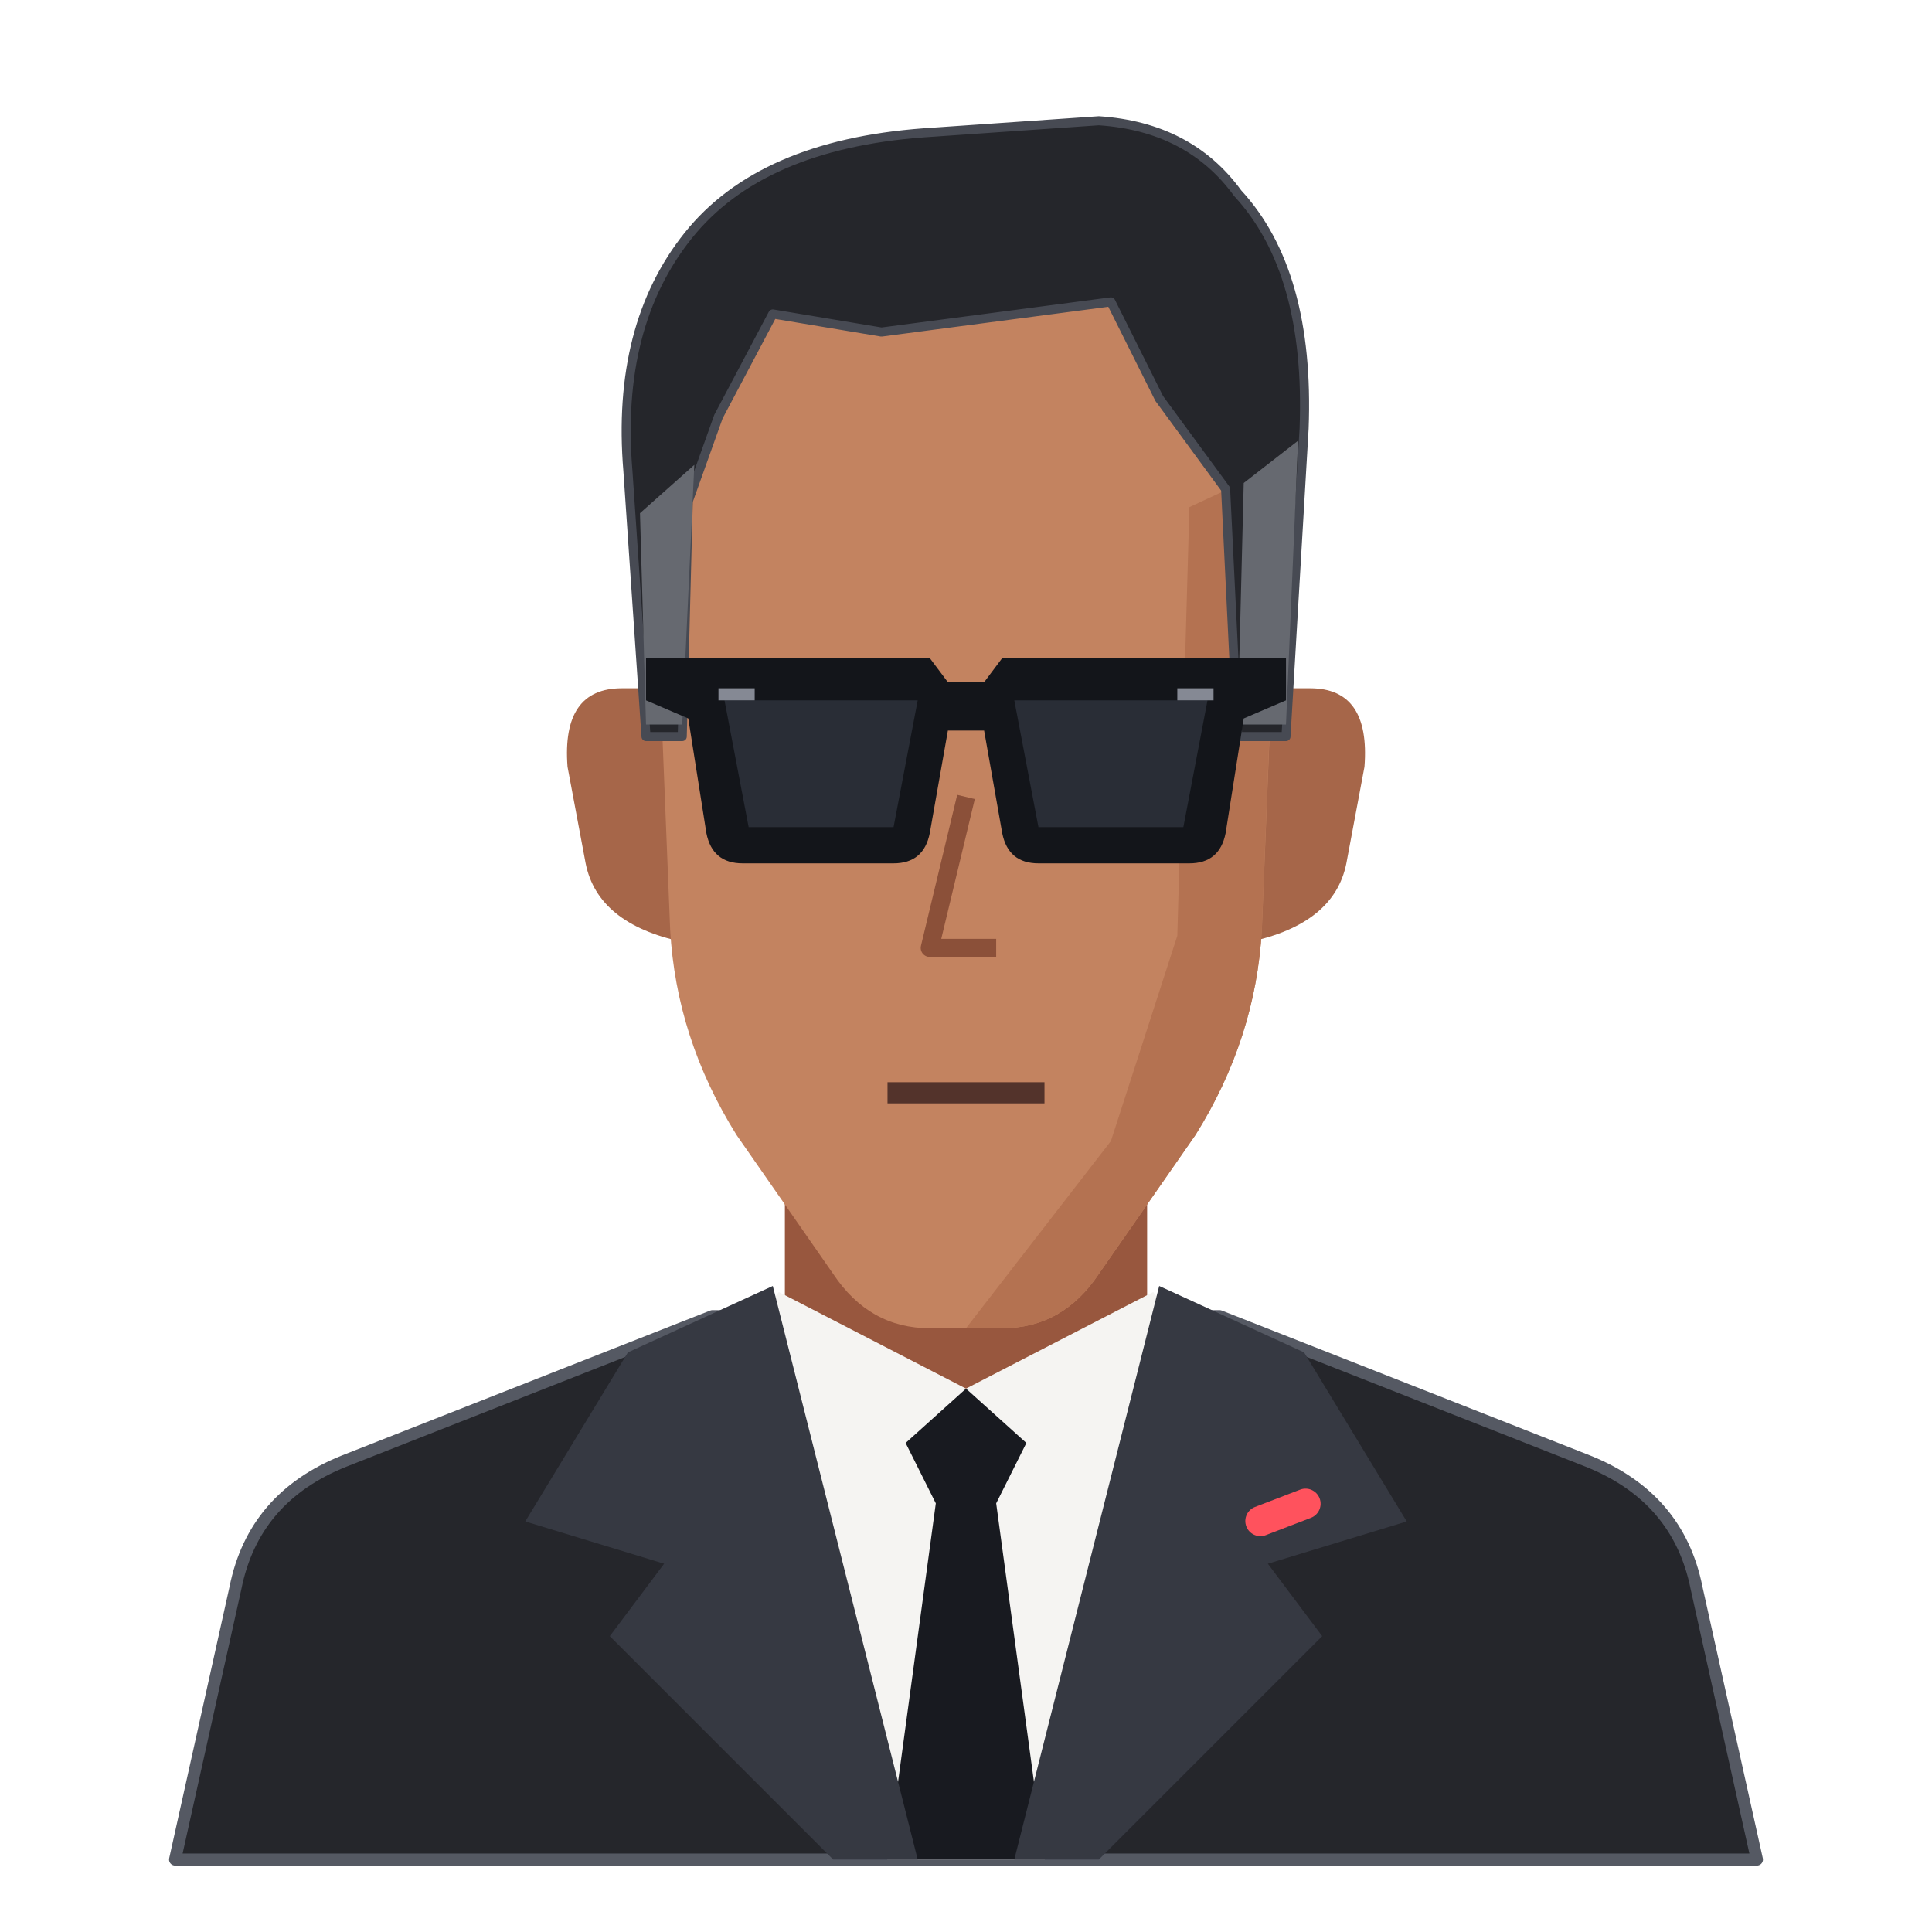
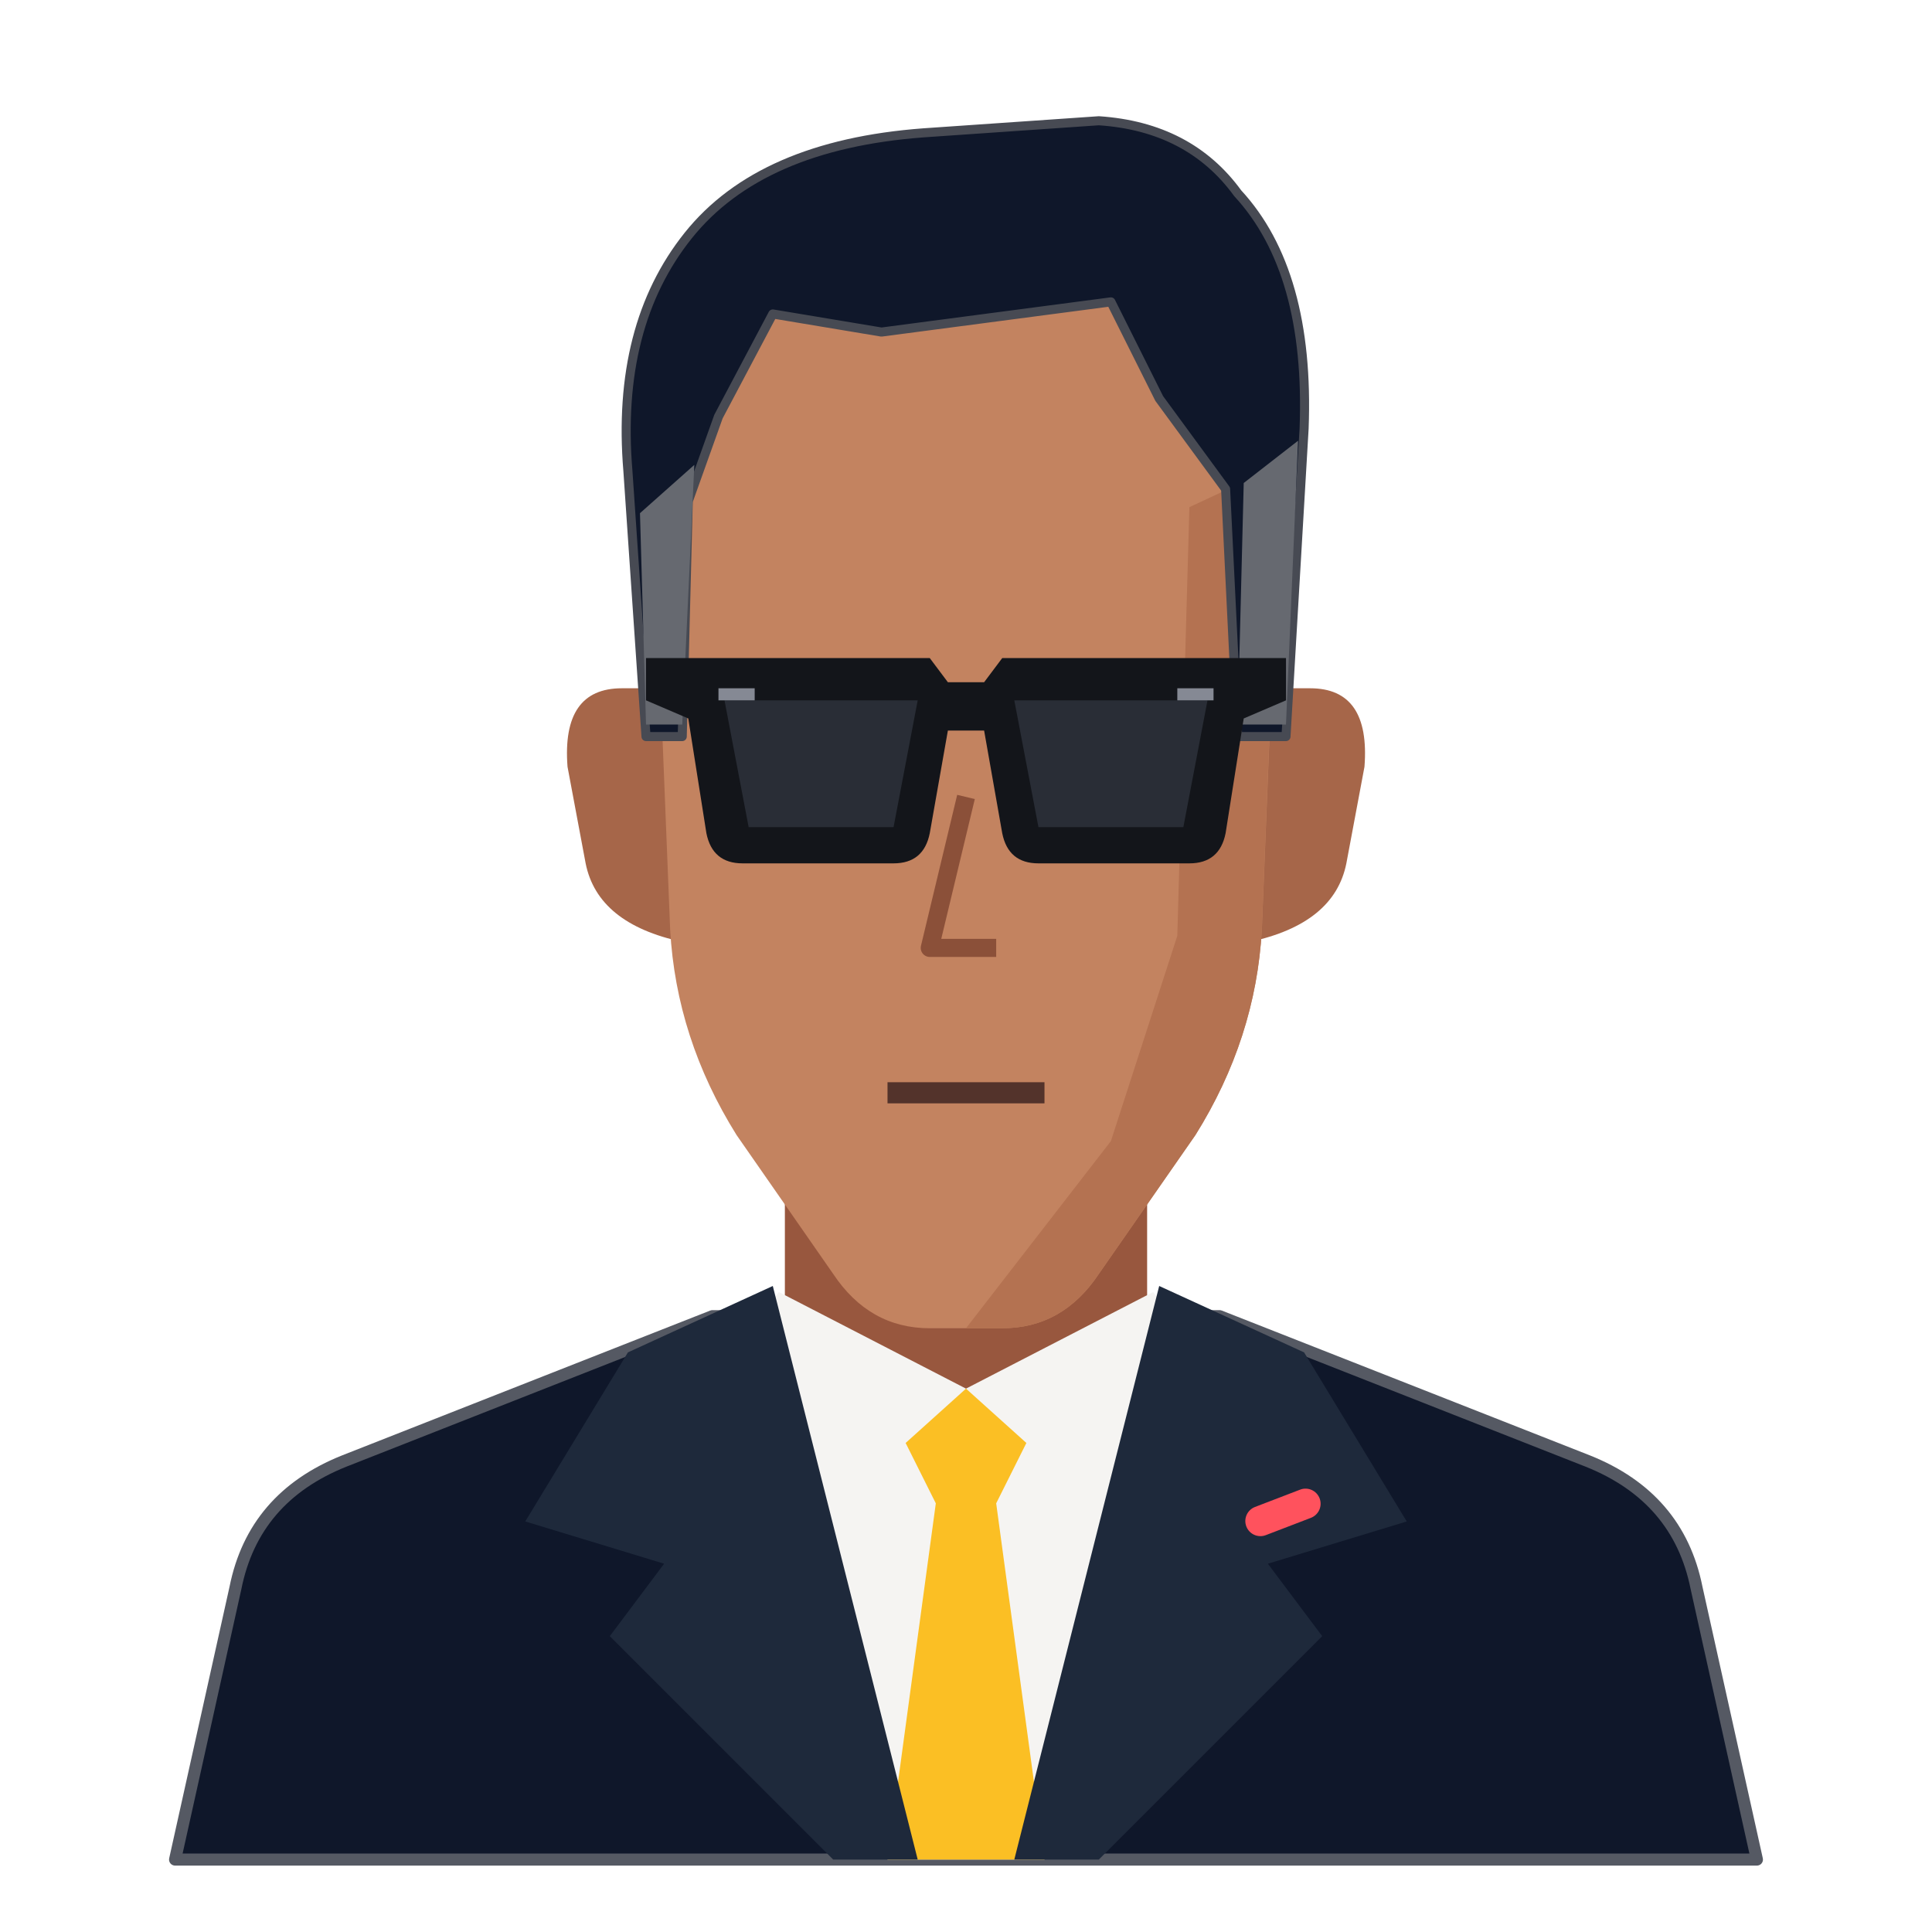
<svg xmlns="http://www.w3.org/2000/svg" viewBox="0 0 320 320" width="320" height="320">
-   <path fill="#25262b" stroke="#555963" stroke-width="2" stroke-linejoin="round" d="m29 308 10-45q3-15 18-21l61-24h84l61 24q15 6 18 21l10 45Z" />
+   <path fill="#0f172a" stroke="#555963" stroke-width="2" stroke-linejoin="round" d="m29 308 10-45q3-15 18-21l61-24h84l61 24q15 6 18 21l10 45Z" />
  <path fill="#98573e" d="M130 193h60v31l-30 16-30-16Z" />
  <path fill="#f5f4f2" d="m129 214 31 16 31-16 14 18-32 76h-26l-32-76Z" />
-   <path fill="#181a20" d="m160 230 10 9-5 10 8 59h-26l8-59-5-10Z" />
-   <path fill="#363942" d="m128 213-24 11-17 28 23 7-9 12 37 37h14Zm64 0 24 11 17 28-23 7 9 12-37 37h-14Z" />
+   <path fill="#fbbf24" d="m160 230 10 9-5 10 8 59h-26l8-59-5-10Z" />
+   <path fill="#1e293b" d="m128 213-24 11-17 28 23 7-9 12 37 37h14Zm64 0 24 11 17 28-23 7 9 12-37 37h-14Z" />
  <rect x="206" y="248" width="13" height="5" rx="2.5" transform="rotate(-21 212.5 250.5)" fill="#ff525d" />
  <path fill="#a66649" d="M111 114h-8q-10 0-9 13l3 16q2 10 16 13Zm98 0h8q10 0 9 13l-3 16q-2 10-16 13Z" />
  <path fill="#c38360" d="M108 79c0-33 20-50 52-50s52 17 52 50l-3 75q-1 18-11 34l-16 23q-6 9-16 9h-12q-10 0-16-9l-16-23q-10-16-11-34Z" />
  <path fill="#b47251" d="m197 84 15-7-3 77q-1 18-11 34l-16 23q-6 9-16 9h-6l24-31 11-34Z" />
-   <path fill="#25262b" stroke="#474a53" stroke-width="1.5" stroke-linejoin="round" d="m107 122-3-44q-2-24 10-39 12-15 39-17l29-2q15 1 23 12 12 13 11 39l-3 51h-8l-2-41-11-15-8-16-38 5-18-3-9 17-5 14-1 39Z" />
+   <path fill="#0f172a" stroke="#474a53" stroke-width="1.5" stroke-linejoin="round" d="m107 122-3-44q-2-24 10-39 12-15 39-17l29-2q15 1 23 12 12 13 11 39l-3 51h-8l-2-41-11-15-8-16-38 5-18-3-9 17-5 14-1 39Z" />
  <path fill="#666970" d="m106 85 9-8-2 43h-6Zm100-5 9-7-2 47h-8Z" />
  <path fill="none" stroke="#8b5039" stroke-width="3" stroke-linejoin="round" d="m160 132-6 25h11" />
  <path stroke="#53332b" stroke-width="3.5" d="M147 181h26" />
  <path fill="#13151a" d="M107 109h47l3 4h6l3-4h47v7l-7 3-3 19q-1 5-6 5h-25q-5 0-6-5l-3-17h-6l-3 17q-1 5-6 5h-25q-5 0-6-5l-3-19-7-3Z" />
  <path fill="#292d36" d="M120 116h32l-4 21h-24Zm48 0h32l-4 21h-24Z" />
  <path stroke="#858994" stroke-width="2" d="M119 115h6m70 0h6" />
</svg>
